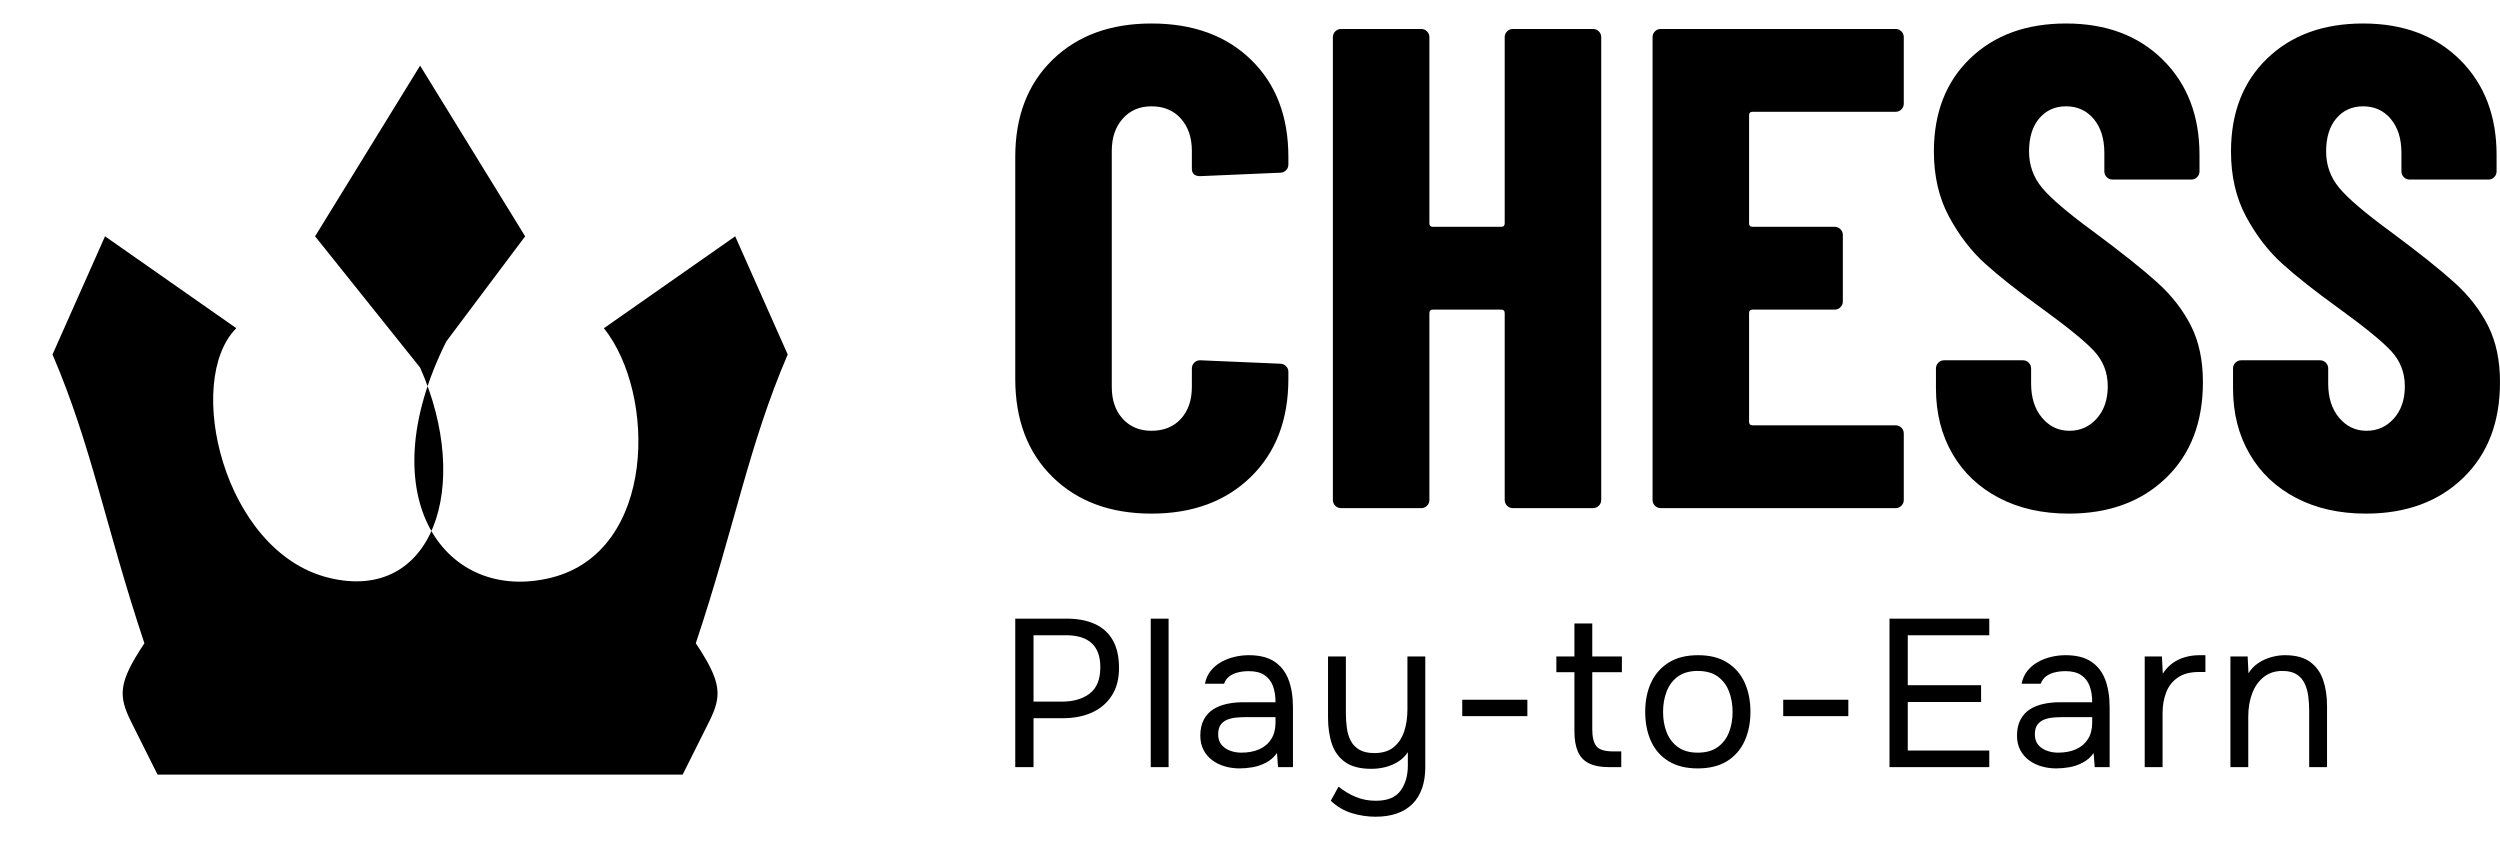
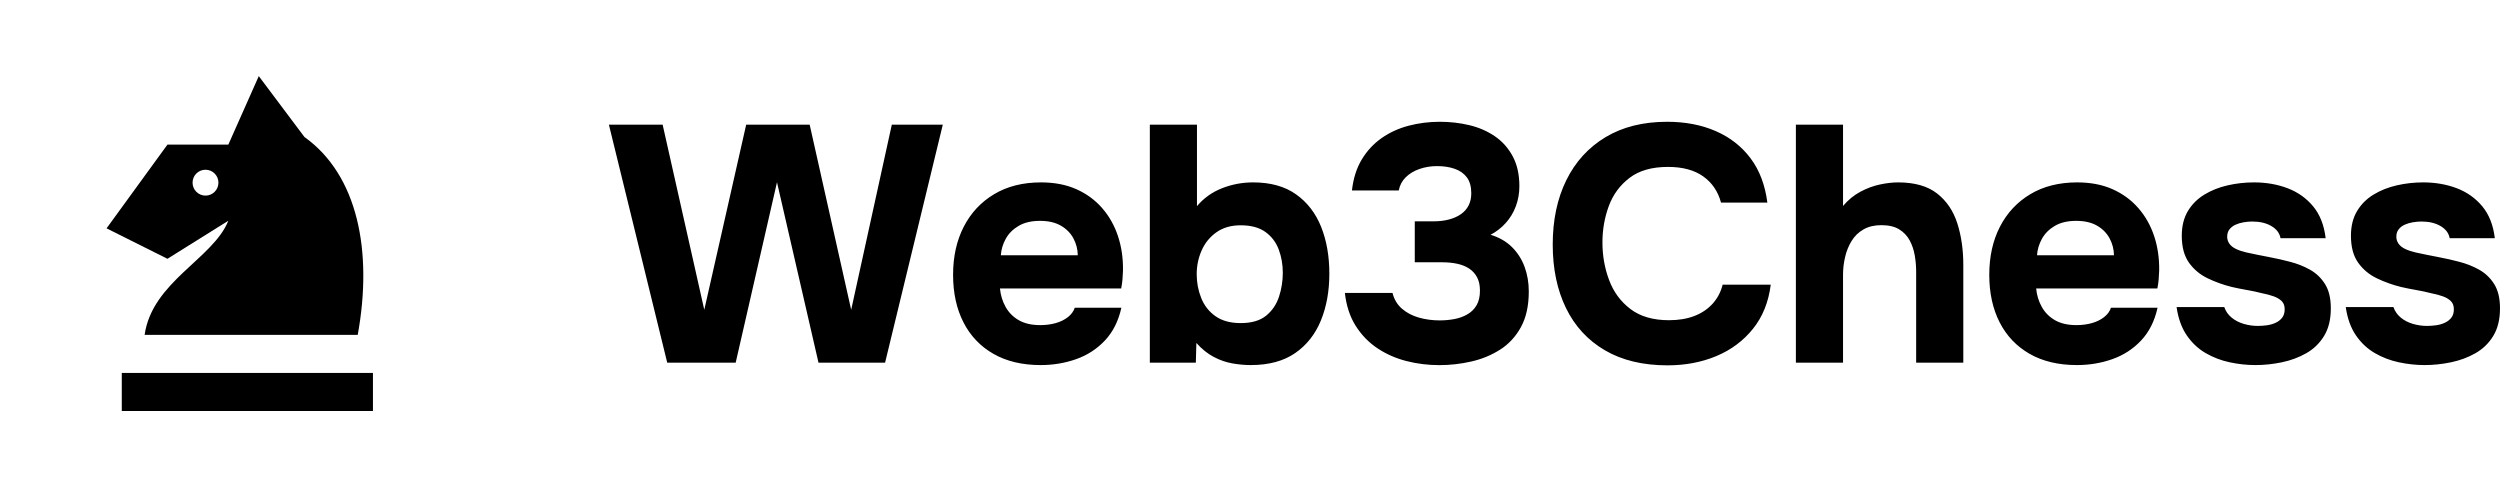
- <svg xmlns="http://www.w3.org/2000/svg" viewBox="0 0 142.821 48" fill="none">
-   <g transform="scale(.75)">
-     <path d="M8 18L18 25C14 29 17 42 25 44C33 46 36 37 32 28L24 18L32 5L40 18L34 26C28 38 34 46 42 44C50 42 50 30 46 25L56 18L60 27C57 34 56 40 53 49C55 52 55 53 54 55L52 59H12L10 55C9 53 9 52 11 49C8 40 7 34 4 27Z" fill="#000000" />
+ <svg xmlns="http://www.w3.org/2000/svg" viewBox="0 0 205.289 40" fill="none">
+   <g transform="scale(.625)">
+     <path d="M19 44C20 37 28 34 30 29L22 34L14 30L22 19H30L34 10L40 18C47 23 49 33 47 44H19ZM16 49H49V54H16V49ZM28.7 24a1.7 1.7 0 1 0 -3.4 0a1.7 1.7 0 1 0 3.4 0Z" fill="#000000" fill-rule="evenodd" />
  </g>
-   <path transform="translate(58 1.342)" d="M0 20.296V7.626Q0 4.145 2.131 2.073Q4.263 0 7.782 0Q11.341 0 13.472 2.073Q15.603 4.145 15.603 7.626V8.056Q15.603 8.251 15.466 8.388Q15.33 8.525 15.134 8.525L10.559 8.721Q10.089 8.721 10.089 8.291V7.274Q10.089 6.14 9.464 5.436Q8.838 4.732 7.782 4.732Q6.765 4.732 6.14 5.436Q5.514 6.14 5.514 7.274V20.765Q5.514 21.899 6.14 22.584Q6.765 23.268 7.782 23.268Q8.838 23.268 9.464 22.584Q10.089 21.899 10.089 20.765V19.709Q10.089 19.514 10.226 19.377Q10.363 19.24 10.559 19.24L15.134 19.436Q15.33 19.436 15.466 19.573Q15.603 19.709 15.603 19.905V20.296Q15.603 23.816 13.453 25.908Q11.302 28 7.782 28Q4.263 28 2.131 25.908Q0 23.816 0 20.296ZM28.43 0.313H33.006Q33.201 0.313 33.338 0.45Q33.475 0.587 33.475 0.782V27.218Q33.475 27.413 33.338 27.55Q33.201 27.687 33.006 27.687H28.43Q28.235 27.687 28.098 27.55Q27.961 27.413 27.961 27.218V16.542Q27.961 16.346 27.765 16.346H23.855Q23.659 16.346 23.659 16.542V27.218Q23.659 27.413 23.522 27.55Q23.385 27.687 23.19 27.687H18.615Q18.419 27.687 18.282 27.55Q18.145 27.413 18.145 27.218V0.782Q18.145 0.587 18.282 0.45Q18.419 0.313 18.615 0.313H23.19Q23.385 0.313 23.522 0.45Q23.659 0.587 23.659 0.782V11.419Q23.659 11.615 23.855 11.615H27.765Q27.961 11.615 27.961 11.419V0.782Q27.961 0.587 28.098 0.45Q28.235 0.313 28.43 0.313ZM50.291 5.045H42.117Q41.922 5.045 41.922 5.24V11.419Q41.922 11.615 42.117 11.615H46.81Q47.006 11.615 47.142 11.751Q47.279 11.888 47.279 12.084V15.877Q47.279 16.073 47.142 16.209Q47.006 16.346 46.81 16.346H42.117Q41.922 16.346 41.922 16.542V22.76Q41.922 22.955 42.117 22.955H50.291Q50.486 22.955 50.623 23.092Q50.76 23.229 50.76 23.425V27.218Q50.76 27.413 50.623 27.55Q50.486 27.687 50.291 27.687H36.877Q36.682 27.687 36.545 27.55Q36.408 27.413 36.408 27.218V0.782Q36.408 0.587 36.545 0.45Q36.682 0.313 36.877 0.313H50.291Q50.486 0.313 50.623 0.45Q50.76 0.587 50.76 0.782V4.575Q50.76 4.771 50.623 4.908Q50.486 5.045 50.291 5.045ZM52.598 20.844V19.709Q52.598 19.514 52.735 19.377Q52.872 19.24 53.067 19.24H57.564Q57.76 19.24 57.897 19.377Q58.034 19.514 58.034 19.709V20.57Q58.034 21.782 58.659 22.525Q59.285 23.268 60.223 23.268Q61.162 23.268 61.788 22.564Q62.413 21.86 62.413 20.726Q62.413 19.553 61.631 18.712Q60.849 17.872 58.581 16.229Q56.626 14.821 55.413 13.726Q54.201 12.631 53.341 11.028Q52.48 9.425 52.48 7.313Q52.48 3.989 54.553 1.994Q56.626 0 60.028 0Q63.469 0 65.561 2.073Q67.654 4.145 67.654 7.508V8.447Q67.654 8.642 67.517 8.779Q67.38 8.916 67.184 8.916H62.687Q62.492 8.916 62.355 8.779Q62.218 8.642 62.218 8.447V7.391Q62.218 6.179 61.612 5.455Q61.006 4.732 60.028 4.732Q59.089 4.732 58.503 5.416Q57.916 6.101 57.916 7.313Q57.916 8.486 58.659 9.385Q59.402 10.285 61.592 11.888Q64.017 13.687 65.249 14.802Q66.48 15.916 67.165 17.265Q67.849 18.615 67.849 20.492Q67.849 23.933 65.737 25.966Q63.626 28 60.184 28Q57.916 28 56.196 27.101Q54.475 26.201 53.536 24.578Q52.598 22.955 52.598 20.844ZM69.57 20.844V19.709Q69.57 19.514 69.707 19.377Q69.844 19.24 70.039 19.24H74.536Q74.732 19.24 74.869 19.377Q75.006 19.514 75.006 19.709V20.57Q75.006 21.782 75.631 22.525Q76.257 23.268 77.196 23.268Q78.134 23.268 78.76 22.564Q79.385 21.86 79.385 20.726Q79.385 19.553 78.603 18.712Q77.821 17.872 75.553 16.229Q73.598 14.821 72.385 13.726Q71.173 12.631 70.313 11.028Q69.453 9.425 69.453 7.313Q69.453 3.989 71.525 1.994Q73.598 0 77 0Q80.441 0 82.534 2.073Q84.626 4.145 84.626 7.508V8.447Q84.626 8.642 84.489 8.779Q84.352 8.916 84.156 8.916H79.659Q79.464 8.916 79.327 8.779Q79.19 8.642 79.19 8.447V7.391Q79.19 6.179 78.584 5.455Q77.978 4.732 77 4.732Q76.061 4.732 75.475 5.416Q74.888 6.101 74.888 7.313Q74.888 8.486 75.631 9.385Q76.374 10.285 78.564 11.888Q80.989 13.687 82.221 14.802Q83.453 15.916 84.137 17.265Q84.821 18.615 84.821 20.492Q84.821 23.933 82.709 25.966Q80.598 28 77.156 28Q74.888 28 73.168 27.101Q71.447 26.201 70.508 24.578Q69.57 22.955 69.57 20.844Z" fill="#000000" />
-   <path transform="translate(58 35.342)" d="M0 8.484V0H2.94Q3.876 0 4.548 0.306Q5.22 0.612 5.574 1.236Q5.928 1.86 5.928 2.82Q5.928 3.756 5.514 4.398Q5.1 5.04 4.38 5.364Q3.66 5.688 2.724 5.688H1.044V8.484ZM1.044 4.74H2.676Q3.648 4.74 4.254 4.278Q4.86 3.816 4.86 2.772Q4.86 1.86 4.368 1.404Q3.876 0.948 2.892 0.948H1.044ZM7.74 8.484V0H8.76V8.484ZM12.816 8.556Q12.384 8.556 11.982 8.442Q11.58 8.328 11.262 8.094Q10.944 7.86 10.758 7.506Q10.572 7.152 10.572 6.684Q10.572 6.144 10.77 5.772Q10.968 5.4 11.304 5.184Q11.64 4.968 12.084 4.872Q12.528 4.776 13.008 4.776H14.868Q14.868 4.236 14.718 3.84Q14.568 3.444 14.232 3.222Q13.896 3 13.344 3Q13.008 3 12.72 3.072Q12.432 3.144 12.228 3.3Q12.024 3.456 11.928 3.72H10.836Q10.92 3.288 11.166 2.982Q11.412 2.676 11.766 2.478Q12.12 2.28 12.528 2.184Q12.936 2.088 13.344 2.088Q14.256 2.088 14.808 2.454Q15.36 2.82 15.612 3.486Q15.864 4.152 15.864 5.064V8.484H15.012L14.952 7.68Q14.688 8.04 14.316 8.232Q13.944 8.424 13.554 8.49Q13.164 8.556 12.816 8.556ZM12.912 7.656Q13.512 7.656 13.95 7.458Q14.388 7.26 14.628 6.876Q14.868 6.492 14.868 5.94V5.628H13.104Q12.888 5.628 12.624 5.652Q12.36 5.676 12.126 5.766Q11.892 5.856 11.742 6.054Q11.592 6.252 11.592 6.612Q11.592 6.972 11.778 7.2Q11.964 7.428 12.27 7.542Q12.576 7.656 12.912 7.656ZM20.58 11.316Q19.896 11.316 19.23 11.112Q18.564 10.908 18.024 10.404L18.468 9.6Q18.936 9.972 19.458 10.188Q19.98 10.404 20.604 10.404Q21.588 10.404 22.008 9.834Q22.428 9.264 22.428 8.388V7.632Q22.212 7.956 21.882 8.166Q21.552 8.376 21.156 8.478Q20.76 8.58 20.34 8.58Q19.404 8.58 18.864 8.208Q18.324 7.836 18.096 7.176Q17.868 6.516 17.868 5.652V2.16H18.888V5.388Q18.888 5.82 18.942 6.234Q18.996 6.648 19.164 6.972Q19.332 7.296 19.656 7.488Q19.98 7.68 20.52 7.68Q21.204 7.68 21.618 7.344Q22.032 7.008 22.218 6.444Q22.404 5.88 22.404 5.196V2.16H23.424V8.484Q23.424 9.168 23.238 9.696Q23.052 10.224 22.692 10.584Q22.332 10.944 21.804 11.13Q21.276 11.316 20.58 11.316ZM25.536 5.568V4.632H29.256V5.568ZM33.936 8.484Q33.216 8.484 32.778 8.268Q32.34 8.052 32.142 7.596Q31.944 7.14 31.944 6.444V3.06H30.912V2.16H31.944V0.276H32.964V2.16H34.656V3.06H32.964V6.336Q32.964 6.984 33.198 7.284Q33.432 7.584 34.152 7.584H34.62V8.484ZM38.988 8.556Q37.992 8.556 37.32 8.142Q36.648 7.728 36.318 6.996Q35.988 6.264 35.988 5.328Q35.988 4.38 36.324 3.654Q36.66 2.928 37.332 2.508Q38.004 2.088 39.012 2.088Q40.008 2.088 40.674 2.508Q41.34 2.928 41.67 3.654Q42 4.38 42 5.328Q42 6.264 41.664 6.996Q41.328 7.728 40.662 8.142Q39.996 8.556 38.988 8.556ZM38.988 7.656Q39.684 7.656 40.122 7.344Q40.56 7.032 40.77 6.504Q40.98 5.976 40.98 5.328Q40.98 4.68 40.77 4.146Q40.56 3.612 40.122 3.3Q39.684 2.988 38.988 2.988Q38.304 2.988 37.866 3.3Q37.428 3.612 37.218 4.146Q37.008 4.68 37.008 5.328Q37.008 5.976 37.218 6.504Q37.428 7.032 37.866 7.344Q38.304 7.656 38.988 7.656ZM43.872 5.568V4.632H47.592V5.568ZM49.944 8.484V0H55.644V0.948H50.988V3.804H55.176V4.764H50.988V7.536H55.644V8.484ZM59.472 8.556Q59.04 8.556 58.638 8.442Q58.236 8.328 57.918 8.094Q57.6 7.86 57.414 7.506Q57.228 7.152 57.228 6.684Q57.228 6.144 57.426 5.772Q57.624 5.4 57.96 5.184Q58.296 4.968 58.74 4.872Q59.184 4.776 59.664 4.776H61.524Q61.524 4.236 61.374 3.84Q61.224 3.444 60.888 3.222Q60.552 3 60 3Q59.664 3 59.376 3.072Q59.088 3.144 58.884 3.3Q58.68 3.456 58.584 3.72H57.492Q57.576 3.288 57.822 2.982Q58.068 2.676 58.422 2.478Q58.776 2.28 59.184 2.184Q59.592 2.088 60 2.088Q60.912 2.088 61.464 2.454Q62.016 2.82 62.268 3.486Q62.52 4.152 62.52 5.064V8.484H61.668L61.608 7.68Q61.344 8.04 60.972 8.232Q60.6 8.424 60.21 8.49Q59.82 8.556 59.472 8.556ZM59.568 7.656Q60.168 7.656 60.606 7.458Q61.044 7.26 61.284 6.876Q61.524 6.492 61.524 5.94V5.628H59.76Q59.544 5.628 59.28 5.652Q59.016 5.676 58.782 5.766Q58.548 5.856 58.398 6.054Q58.248 6.252 58.248 6.612Q58.248 6.972 58.434 7.2Q58.62 7.428 58.926 7.542Q59.232 7.656 59.568 7.656ZM64.524 8.484V2.16H65.508L65.556 3.144Q65.796 2.772 66.114 2.544Q66.432 2.316 66.822 2.202Q67.212 2.088 67.668 2.088Q67.752 2.088 67.83 2.088Q67.908 2.088 67.992 2.088V3.048H67.62Q66.876 3.048 66.414 3.366Q65.952 3.684 65.748 4.218Q65.544 4.752 65.544 5.4V8.484ZM69.42 8.484V2.16H70.404L70.452 3.12Q70.668 2.772 71.004 2.544Q71.34 2.316 71.742 2.202Q72.144 2.088 72.528 2.088Q73.452 2.088 73.974 2.472Q74.496 2.856 74.718 3.51Q74.94 4.164 74.94 4.992V8.484H73.92V5.268Q73.92 4.824 73.866 4.416Q73.812 4.008 73.65 3.684Q73.488 3.36 73.188 3.174Q72.888 2.988 72.384 2.988Q71.76 2.988 71.322 3.336Q70.884 3.684 70.662 4.272Q70.44 4.86 70.44 5.592V8.484Z" fill="#000000" />
+   <path transform="translate(50 10)" d="M4.789 19.779 0.0 0.238H4.413L7.832 15.438L11.273 0.238H16.487L19.895 15.438L23.231 0.238H27.418L22.679 19.779H17.211L13.803 4.965L10.411 19.779ZM35.46 19.978Q33.19 19.978 31.58 19.058Q29.97 18.139 29.116 16.471Q28.263 14.803 28.263 12.566Q28.263 10.318 29.141 8.614Q30.019 6.91 31.638 5.943Q33.256 4.977 35.482 4.977Q37.128 4.977 38.382 5.534Q39.635 6.092 40.503 7.086Q41.37 8.081 41.803 9.39Q42.237 10.699 42.215 12.212Q42.204 12.593 42.173 12.949Q42.143 13.306 42.066 13.687H32.113Q32.19 14.51 32.574 15.2Q32.958 15.891 33.659 16.294Q34.361 16.697 35.416 16.697Q36.101 16.697 36.683 16.534Q37.266 16.371 37.686 16.045Q38.106 15.719 38.255 15.272H42.082Q41.718 16.912 40.732 17.959Q39.746 19.006 38.368 19.492Q36.99 19.978 35.46 19.978ZM38.503 10.964Q38.492 10.218 38.141 9.569Q37.791 8.92 37.109 8.528Q36.426 8.136 35.399 8.136Q34.344 8.136 33.643 8.55Q32.941 8.964 32.585 9.613Q32.229 10.262 32.184 10.964ZM52.704 19.978Q51.991 19.978 51.207 19.843Q50.422 19.707 49.663 19.307Q48.904 18.906 48.241 18.161L48.197 19.779H44.419V0.238H48.29V6.926Q49.124 5.938 50.348 5.457Q51.571 4.977 52.897 4.977Q55.04 4.977 56.424 5.957Q57.807 6.937 58.484 8.625Q59.16 10.312 59.16 12.477Q59.16 14.615 58.467 16.313Q57.774 18.012 56.352 18.995Q54.93 19.978 52.704 19.978ZM51.881 16.531Q53.217 16.531 53.966 15.924Q54.714 15.316 55.026 14.366Q55.338 13.416 55.338 12.4Q55.338 11.373 55.001 10.481Q54.664 9.588 53.905 9.044Q53.146 8.5 51.875 8.5Q50.704 8.5 49.895 9.069Q49.086 9.638 48.677 10.558Q48.268 11.477 48.268 12.51Q48.268 13.554 48.641 14.479Q49.014 15.405 49.815 15.968Q50.616 16.531 51.881 16.531ZM68.191 19.983Q66.799 19.983 65.493 19.649Q64.187 19.315 63.112 18.6Q62.038 17.885 61.326 16.761Q60.613 15.637 60.436 14.057H64.347Q64.546 14.847 65.12 15.347Q65.695 15.847 66.506 16.078Q67.318 16.31 68.219 16.31Q68.837 16.31 69.426 16.2Q70.014 16.09 70.494 15.813Q70.975 15.537 71.251 15.065Q71.527 14.593 71.527 13.864Q71.527 13.206 71.287 12.762Q71.047 12.317 70.63 12.046Q70.213 11.776 69.652 11.657Q69.091 11.538 68.451 11.538H66.175V8.175H67.705Q68.423 8.175 68.997 8.02Q69.572 7.865 69.978 7.578Q70.384 7.291 70.599 6.863Q70.815 6.435 70.815 5.877Q70.815 5.054 70.456 4.571Q70.097 4.087 69.461 3.864Q68.826 3.64 68.009 3.64Q67.236 3.64 66.562 3.875Q65.888 4.109 65.435 4.554Q64.982 4.999 64.86 5.639H61.016Q61.182 4.159 61.823 3.096Q62.463 2.033 63.452 1.339Q64.441 0.646 65.672 0.323Q66.904 0.0 68.235 0.0Q69.495 0.0 70.66 0.279Q71.825 0.558 72.745 1.185Q73.665 1.812 74.214 2.828Q74.764 3.844 74.764 5.291Q74.764 6.164 74.474 6.937Q74.184 7.711 73.651 8.304Q73.118 8.898 72.4 9.279Q73.46 9.6 74.154 10.287Q74.847 10.975 75.192 11.911Q75.537 12.847 75.537 13.935Q75.537 15.686 74.891 16.863Q74.245 18.039 73.17 18.719Q72.096 19.398 70.798 19.691Q69.5 19.983 68.191 19.983ZM86.926 20.0Q83.899 20.0 81.79 18.766Q79.68 17.531 78.592 15.297Q77.503 13.063 77.503 10.08Q77.503 7.059 78.622 4.791Q79.74 2.524 81.842 1.262Q83.944 0.0 86.899 0.0Q89.136 0.0 90.895 0.768Q92.654 1.535 93.753 3.005Q94.852 4.474 95.128 6.639H91.323Q90.958 5.269 89.865 4.488Q88.771 3.706 86.965 3.706Q84.993 3.706 83.811 4.606Q82.629 5.507 82.107 6.921Q81.585 8.335 81.585 9.914Q81.585 11.538 82.135 13.002Q82.684 14.466 83.891 15.38Q85.098 16.294 87.048 16.294Q88.23 16.294 89.13 15.949Q90.03 15.603 90.63 14.943Q91.229 14.283 91.455 13.378H95.405Q95.139 15.51 93.952 16.993Q92.764 18.476 90.944 19.238Q89.125 20.0 86.926 20.0ZM97.47 19.779V0.238H101.342V6.915Q101.966 6.175 102.751 5.753Q103.535 5.33 104.355 5.153Q105.175 4.977 105.86 4.977Q107.904 4.977 109.072 5.893Q110.24 6.81 110.729 8.349Q111.218 9.887 111.218 11.754V19.779H107.346V12.289Q107.346 11.638 107.23 10.967Q107.114 10.295 106.813 9.738Q106.512 9.18 105.954 8.835Q105.396 8.489 104.485 8.489Q103.629 8.489 103.018 8.84Q102.408 9.191 102.044 9.787Q101.679 10.384 101.511 11.105Q101.342 11.825 101.342 12.555V19.779ZM120.547 19.978Q118.277 19.978 116.667 19.058Q115.057 18.139 114.203 16.471Q113.35 14.803 113.35 12.566Q113.35 10.318 114.228 8.614Q115.106 6.91 116.725 5.943Q118.343 4.977 120.569 4.977Q122.215 4.977 123.469 5.534Q124.722 6.092 125.59 7.086Q126.457 8.081 126.89 9.39Q127.324 10.699 127.302 12.212Q127.291 12.593 127.26 12.949Q127.23 13.306 127.153 13.687H117.2Q117.277 14.51 117.661 15.2Q118.045 15.891 118.746 16.294Q119.448 16.697 120.503 16.697Q121.188 16.697 121.77 16.534Q122.353 16.371 122.773 16.045Q123.193 15.719 123.342 15.272H127.169Q126.805 16.912 125.819 17.959Q124.833 19.006 123.455 19.492Q122.077 19.978 120.547 19.978ZM123.59 10.964Q123.579 10.218 123.228 9.569Q122.878 8.92 122.196 8.528Q121.513 8.136 120.486 8.136Q119.431 8.136 118.73 8.55Q118.028 8.964 117.672 9.613Q117.316 10.262 117.271 10.964ZM135.206 19.978Q134.162 19.978 133.096 19.751Q132.03 19.525 131.11 18.989Q130.191 18.453 129.561 17.528Q128.931 16.603 128.732 15.217H132.648Q132.825 15.73 133.248 16.078Q133.67 16.426 134.242 16.595Q134.814 16.763 135.399 16.763Q135.775 16.763 136.164 16.708Q136.553 16.653 136.885 16.495Q137.216 16.338 137.412 16.073Q137.608 15.808 137.608 15.394Q137.608 14.974 137.368 14.731Q137.128 14.488 136.711 14.336Q136.294 14.184 135.725 14.073Q135.128 13.919 134.496 13.811Q133.864 13.703 133.25 13.56Q132.207 13.3 131.268 12.845Q130.329 12.389 129.743 11.56Q129.158 10.732 129.158 9.362Q129.158 8.169 129.66 7.332Q130.163 6.495 131.019 5.976Q131.875 5.457 132.933 5.217Q133.991 4.977 135.084 4.977Q136.587 4.977 137.849 5.457Q139.111 5.938 139.948 6.948Q140.784 7.959 140.972 9.561H137.266Q137.156 8.942 136.523 8.567Q135.891 8.191 134.946 8.191Q134.604 8.191 134.242 8.252Q133.88 8.313 133.574 8.451Q133.267 8.589 133.076 8.832Q132.886 9.075 132.886 9.439Q132.886 9.749 133.063 10.006Q133.239 10.262 133.596 10.436Q133.952 10.61 134.449 10.726Q135.333 10.92 136.294 11.102Q137.255 11.284 138.017 11.489Q138.917 11.715 139.685 12.146Q140.453 12.577 140.925 13.333Q141.397 14.09 141.397 15.316Q141.397 16.68 140.845 17.584Q140.293 18.487 139.379 19.006Q138.465 19.525 137.371 19.751Q136.277 19.978 135.206 19.978ZM149.097 19.978Q148.053 19.978 146.987 19.751Q145.921 19.525 145.001 18.989Q144.082 18.453 143.452 17.528Q142.822 16.603 142.624 15.217H146.54Q146.716 15.73 147.139 16.078Q147.561 16.426 148.133 16.595Q148.705 16.763 149.29 16.763Q149.666 16.763 150.055 16.708Q150.445 16.653 150.776 16.495Q151.107 16.338 151.304 16.073Q151.5 15.808 151.5 15.394Q151.5 14.974 151.259 14.731Q151.019 14.488 150.602 14.336Q150.185 14.184 149.616 14.073Q149.02 13.919 148.387 13.811Q147.755 13.703 147.142 13.56Q146.098 13.3 145.159 12.845Q144.22 12.389 143.634 11.56Q143.049 10.732 143.049 9.362Q143.049 8.169 143.552 7.332Q144.054 6.495 144.91 5.976Q145.766 5.457 146.824 5.217Q147.882 4.977 148.975 4.977Q150.478 4.977 151.74 5.457Q153.002 5.938 153.839 6.948Q154.675 7.959 154.863 9.561H151.157Q151.047 8.942 150.414 8.567Q149.782 8.191 148.837 8.191Q148.495 8.191 148.133 8.252Q147.771 8.313 147.465 8.451Q147.158 8.589 146.968 8.832Q146.777 9.075 146.777 9.439Q146.777 9.749 146.954 10.006Q147.131 10.262 147.487 10.436Q147.843 10.61 148.34 10.726Q149.224 10.92 150.185 11.102Q151.146 11.284 151.908 11.489Q152.809 11.715 153.576 12.146Q154.344 12.577 154.816 13.333Q155.289 14.09 155.289 15.316Q155.289 16.68 154.736 17.584Q154.184 18.487 153.27 19.006Q152.356 19.525 151.262 19.751Q150.168 19.978 149.097 19.978Z" fill="#000000" />
</svg>
